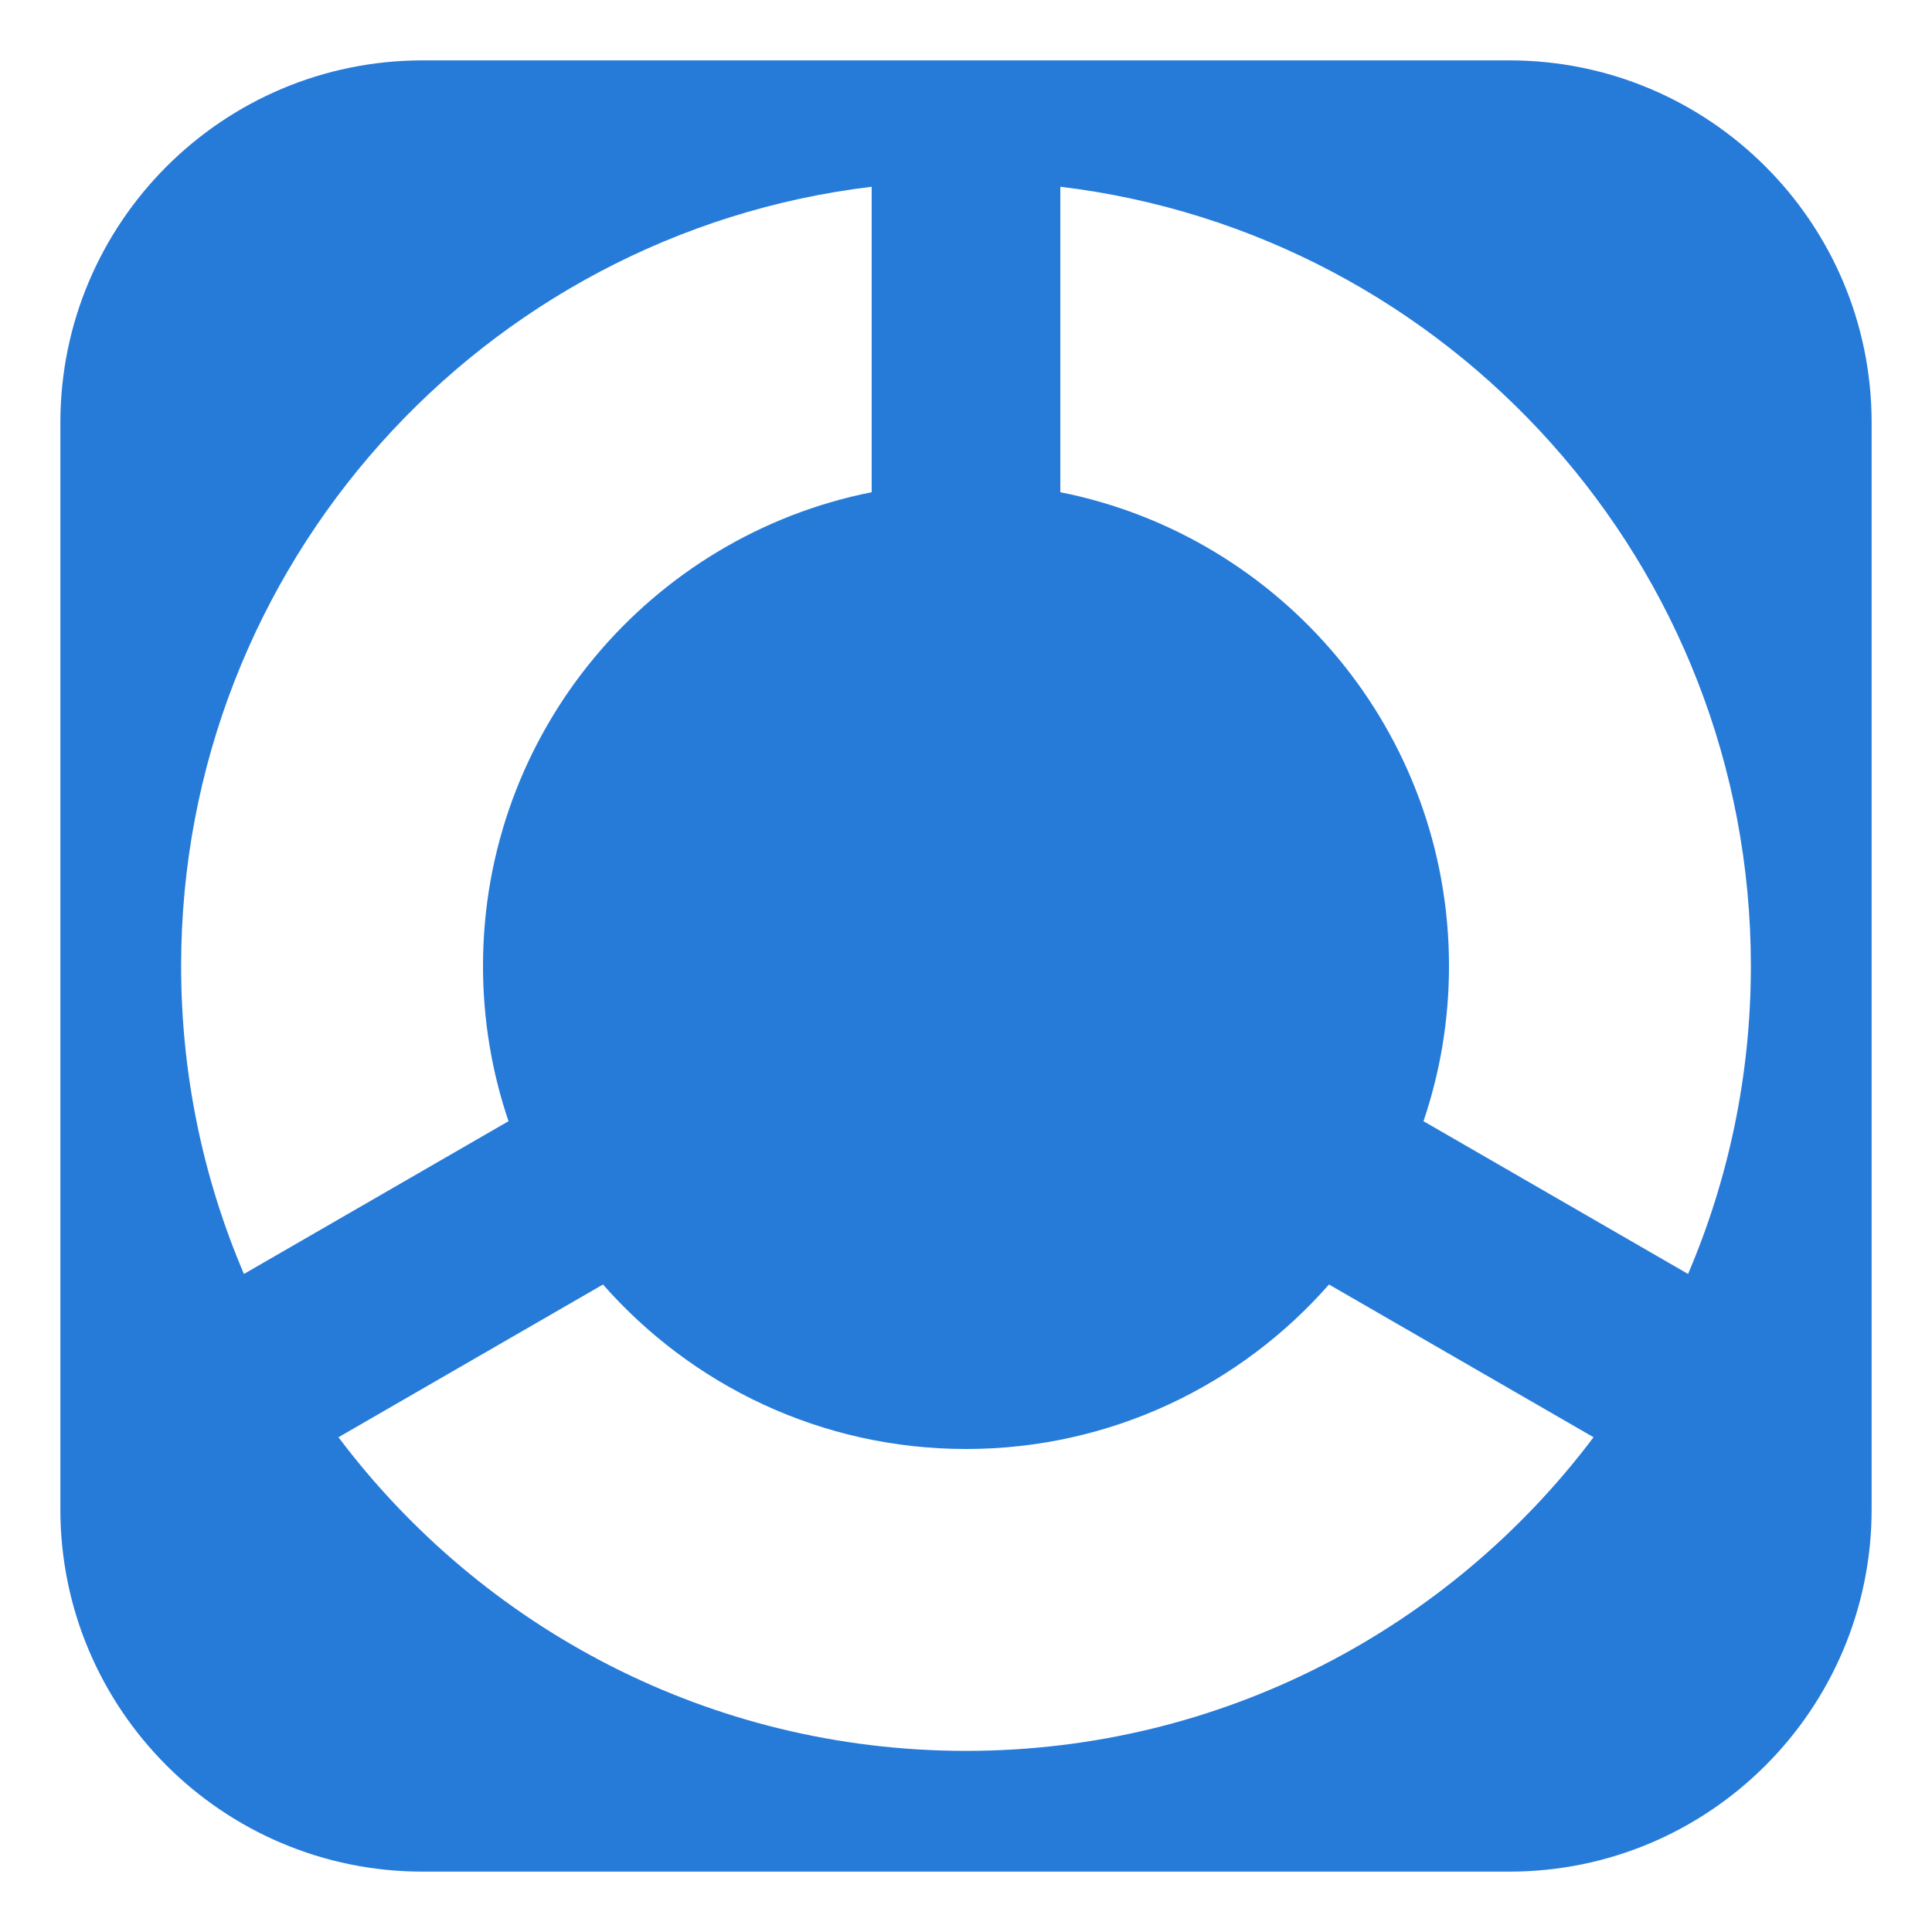
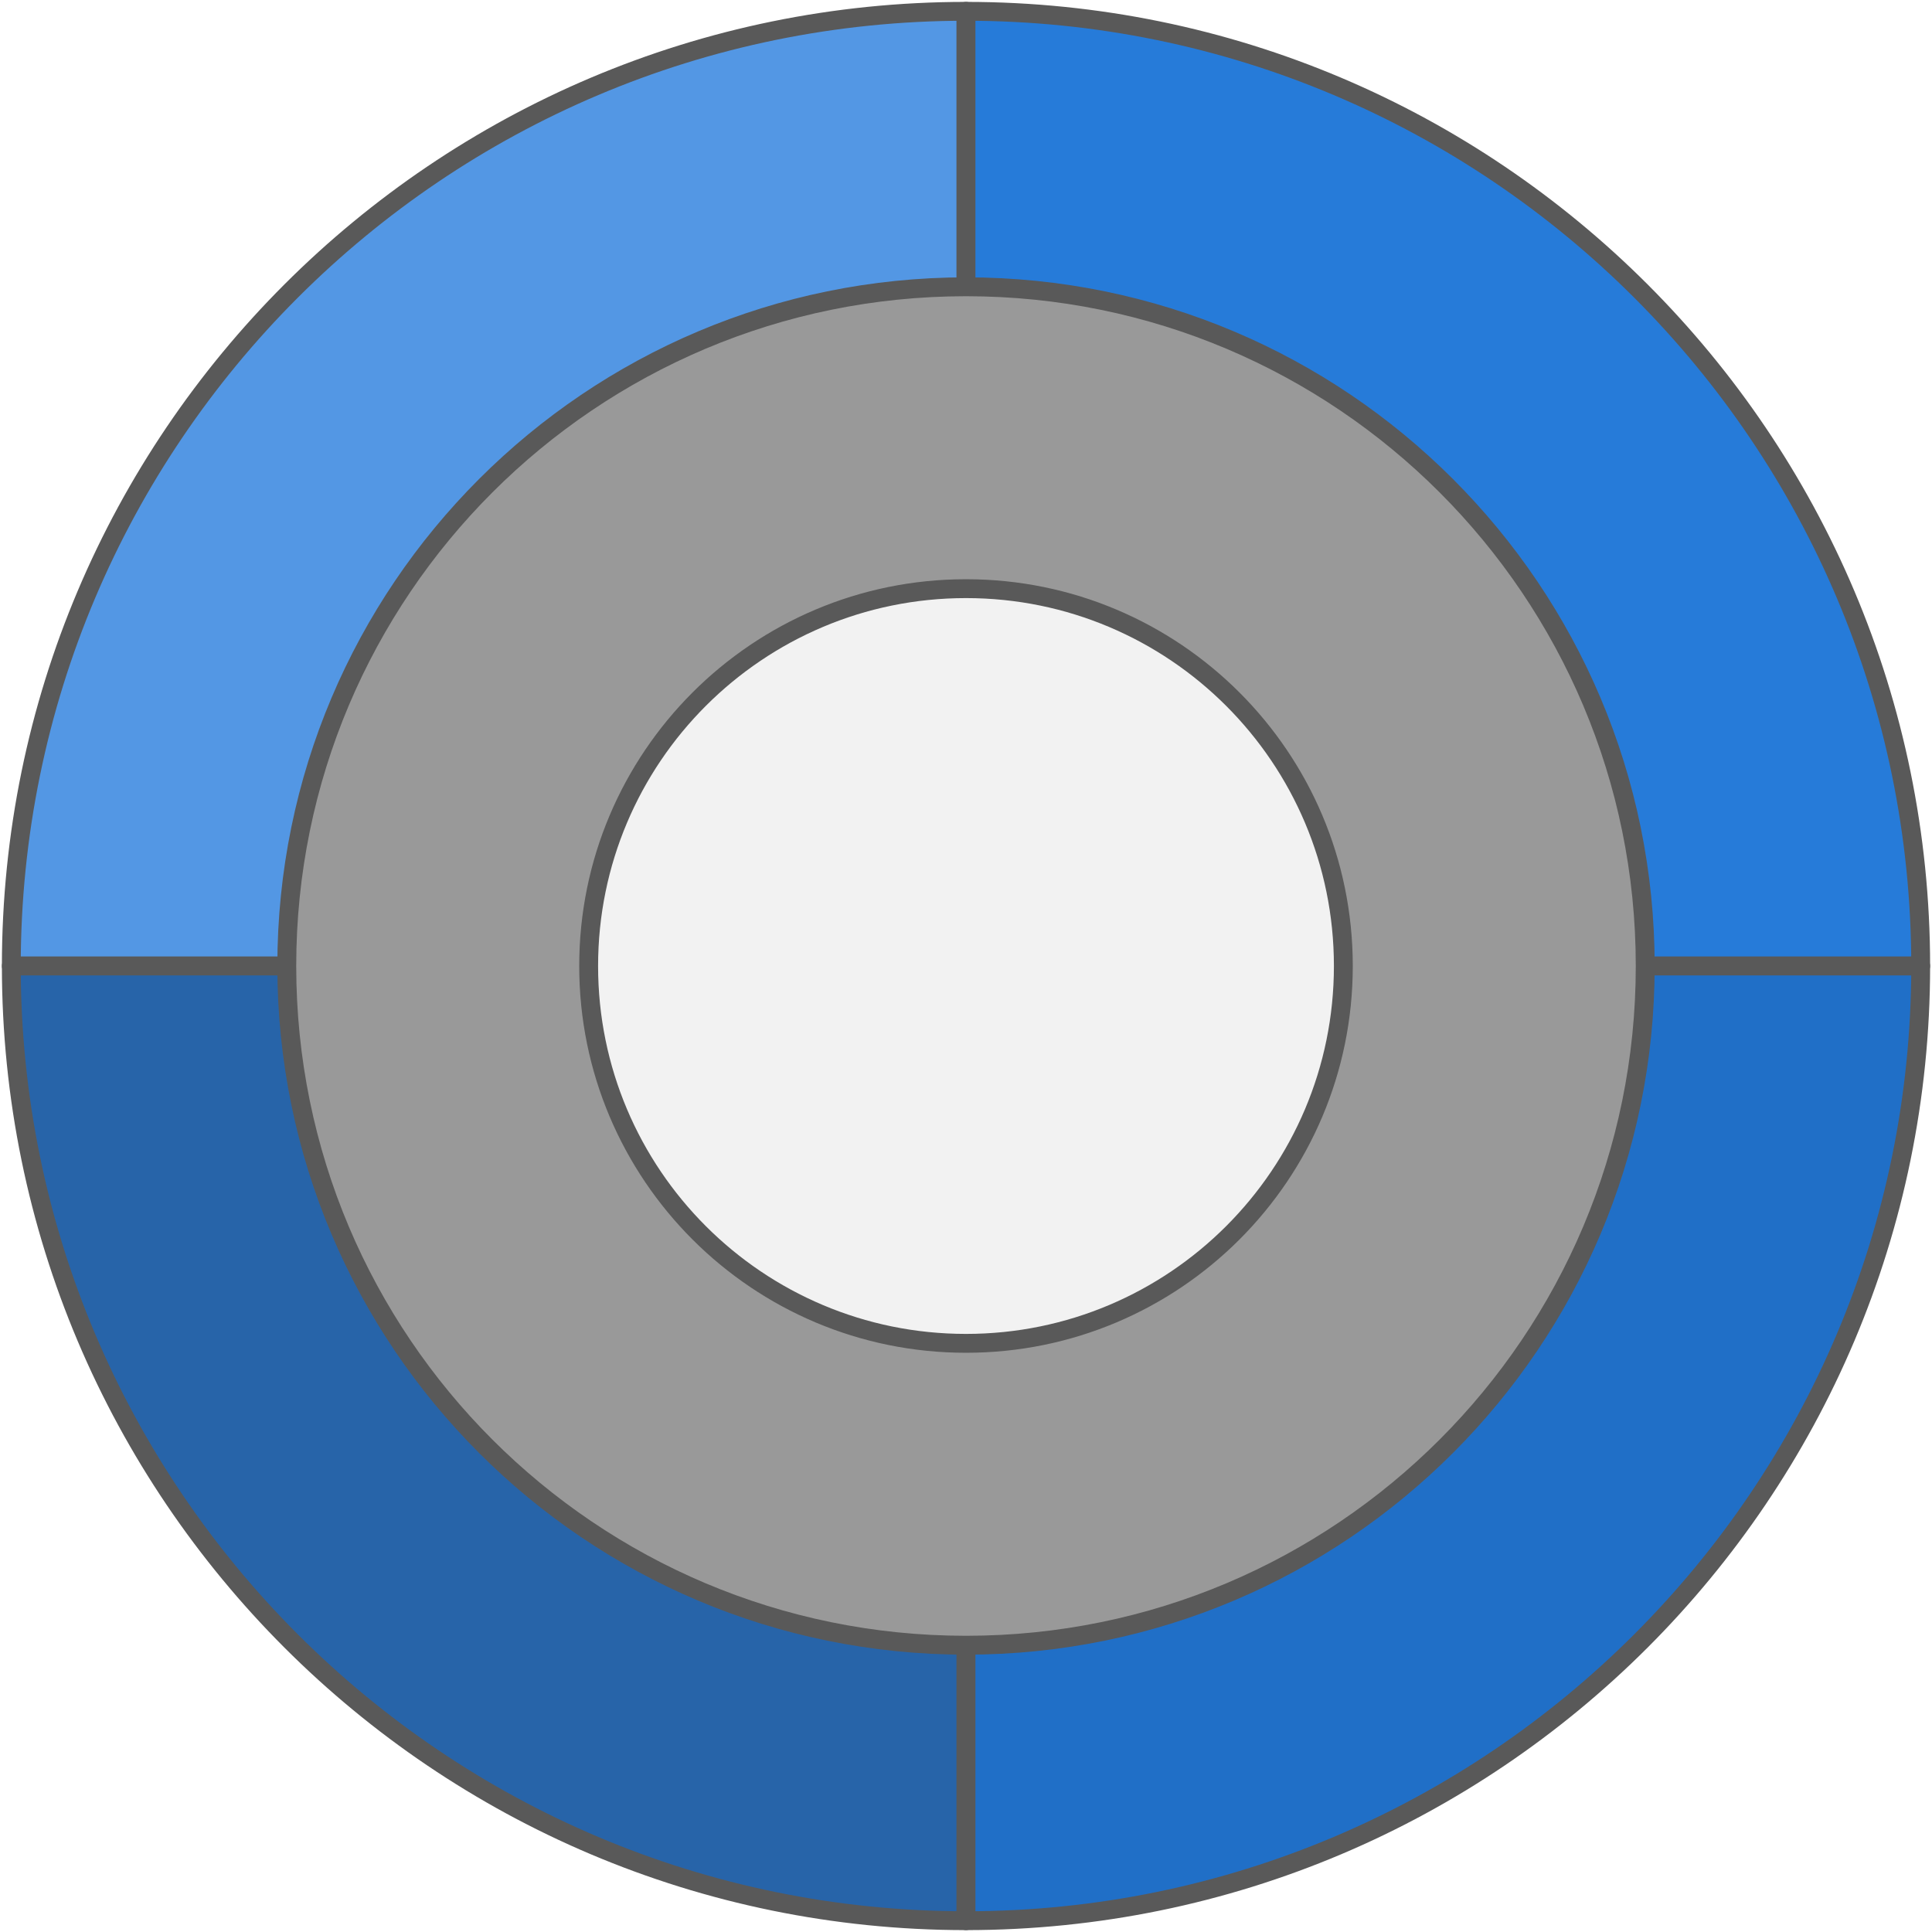
- <svg xmlns="http://www.w3.org/2000/svg" width="100%" height="100%" viewBox="0 0 512 512" version="1.1" xml:space="preserve" style="fill-rule:evenodd;clip-rule:evenodd;stroke-linejoin:round;stroke-miterlimit:2;">
-   <path d="M496,112L496,400C496,452.984 452.984,496 400,496L112,496C59.016,496 16,452.984 16,400L16,112C16,59.016 59.016,16 112,16L400,16C452.984,16 496,59.016 496,112ZM231,130.445L231,49.49C127.971,61.854 48,149.662 48,256C48,284.961 53.932,312.548 64.646,337.611L134.762,297.129C130.378,284.219 128,270.385 128,256C128,193.909 172.306,142.085 231,130.445ZM159.804,340.406L89.695,380.884C127.663,431.344 188.048,464 256,464C323.952,464 384.337,431.344 422.305,380.884L352.196,340.406C328.729,367.125 294.32,384 256,384C217.68,384 183.271,367.125 159.804,340.406ZM377.238,297.129L447.354,337.611C458.068,312.548 464,284.961 464,256C464,149.662 384.029,61.854 281,49.49L281,130.445C339.694,142.085 384,193.909 384,256C384,270.385 381.622,284.219 377.238,297.129Z" style="fill:rgb(38,123,217);" />
+ <svg xmlns="http://www.w3.org/2000/svg" width="100%" height="100%" viewBox="0 0 512 512" version="1.1" xml:space="preserve" style="fill-rule:evenodd;clip-rule:evenodd;stroke-linecap:round;stroke-linejoin:round;stroke-miterlimit:1.5;">
+   <g transform="matrix(1.0766,0,0,1.0766,-16.3787,-24.9915)">
+     <path d="M18,261C18,131.3 123.3,26 253,26L253,261L18,261Z" style="fill:rgb(83,151,228);stroke:rgb(89,89,89);stroke-width:4.64px;" />
+   </g>
+   <g transform="matrix(1.0766,0,0,1.0766,-16.3787,-24.9915)">
+     <path d="M253,26C382.7,26 488,131.3 488,261L253,261L253,26Z" style="fill:rgb(38,123,217);stroke:rgb(89,89,89);stroke-width:4.64px;" />
+   </g>
+   <g transform="matrix(1.0766,0,0,1.0766,-16.3787,-24.9915)">
+     <path d="M253,496C123.3,496 18,390.7 18,261L253,261L253,496Z" style="fill:rgb(39,100,169);stroke:rgb(89,89,89);stroke-width:4.64px;" />
+   </g>
+   <g transform="matrix(1.0766,0,0,1.0766,-16.3787,-24.9915)">
+     <path d="M488,261C488,390.7 382.7,496 253,496L253,261L488,261Z" style="fill:rgb(32,111,199);stroke:rgb(89,89,89);stroke-width:4.64px;" />
+   </g>
+   <g transform="matrix(1.36364,0,0,1.36364,-102.636,-82.1818)">
+     <circle cx="263" cy="248" r="132" style="fill:rgb(153,153,153);stroke:rgb(89,89,89);stroke-width:3.67px;" />
+   </g>
+   <g transform="matrix(0.757576,0,0,0.757576,56.7576,68.1212)">
+     <circle cx="263" cy="248" r="132" style="fill:rgb(242,242,242);stroke:rgb(89,89,89);stroke-width:6.6px;" />
+   </g>
</svg>
